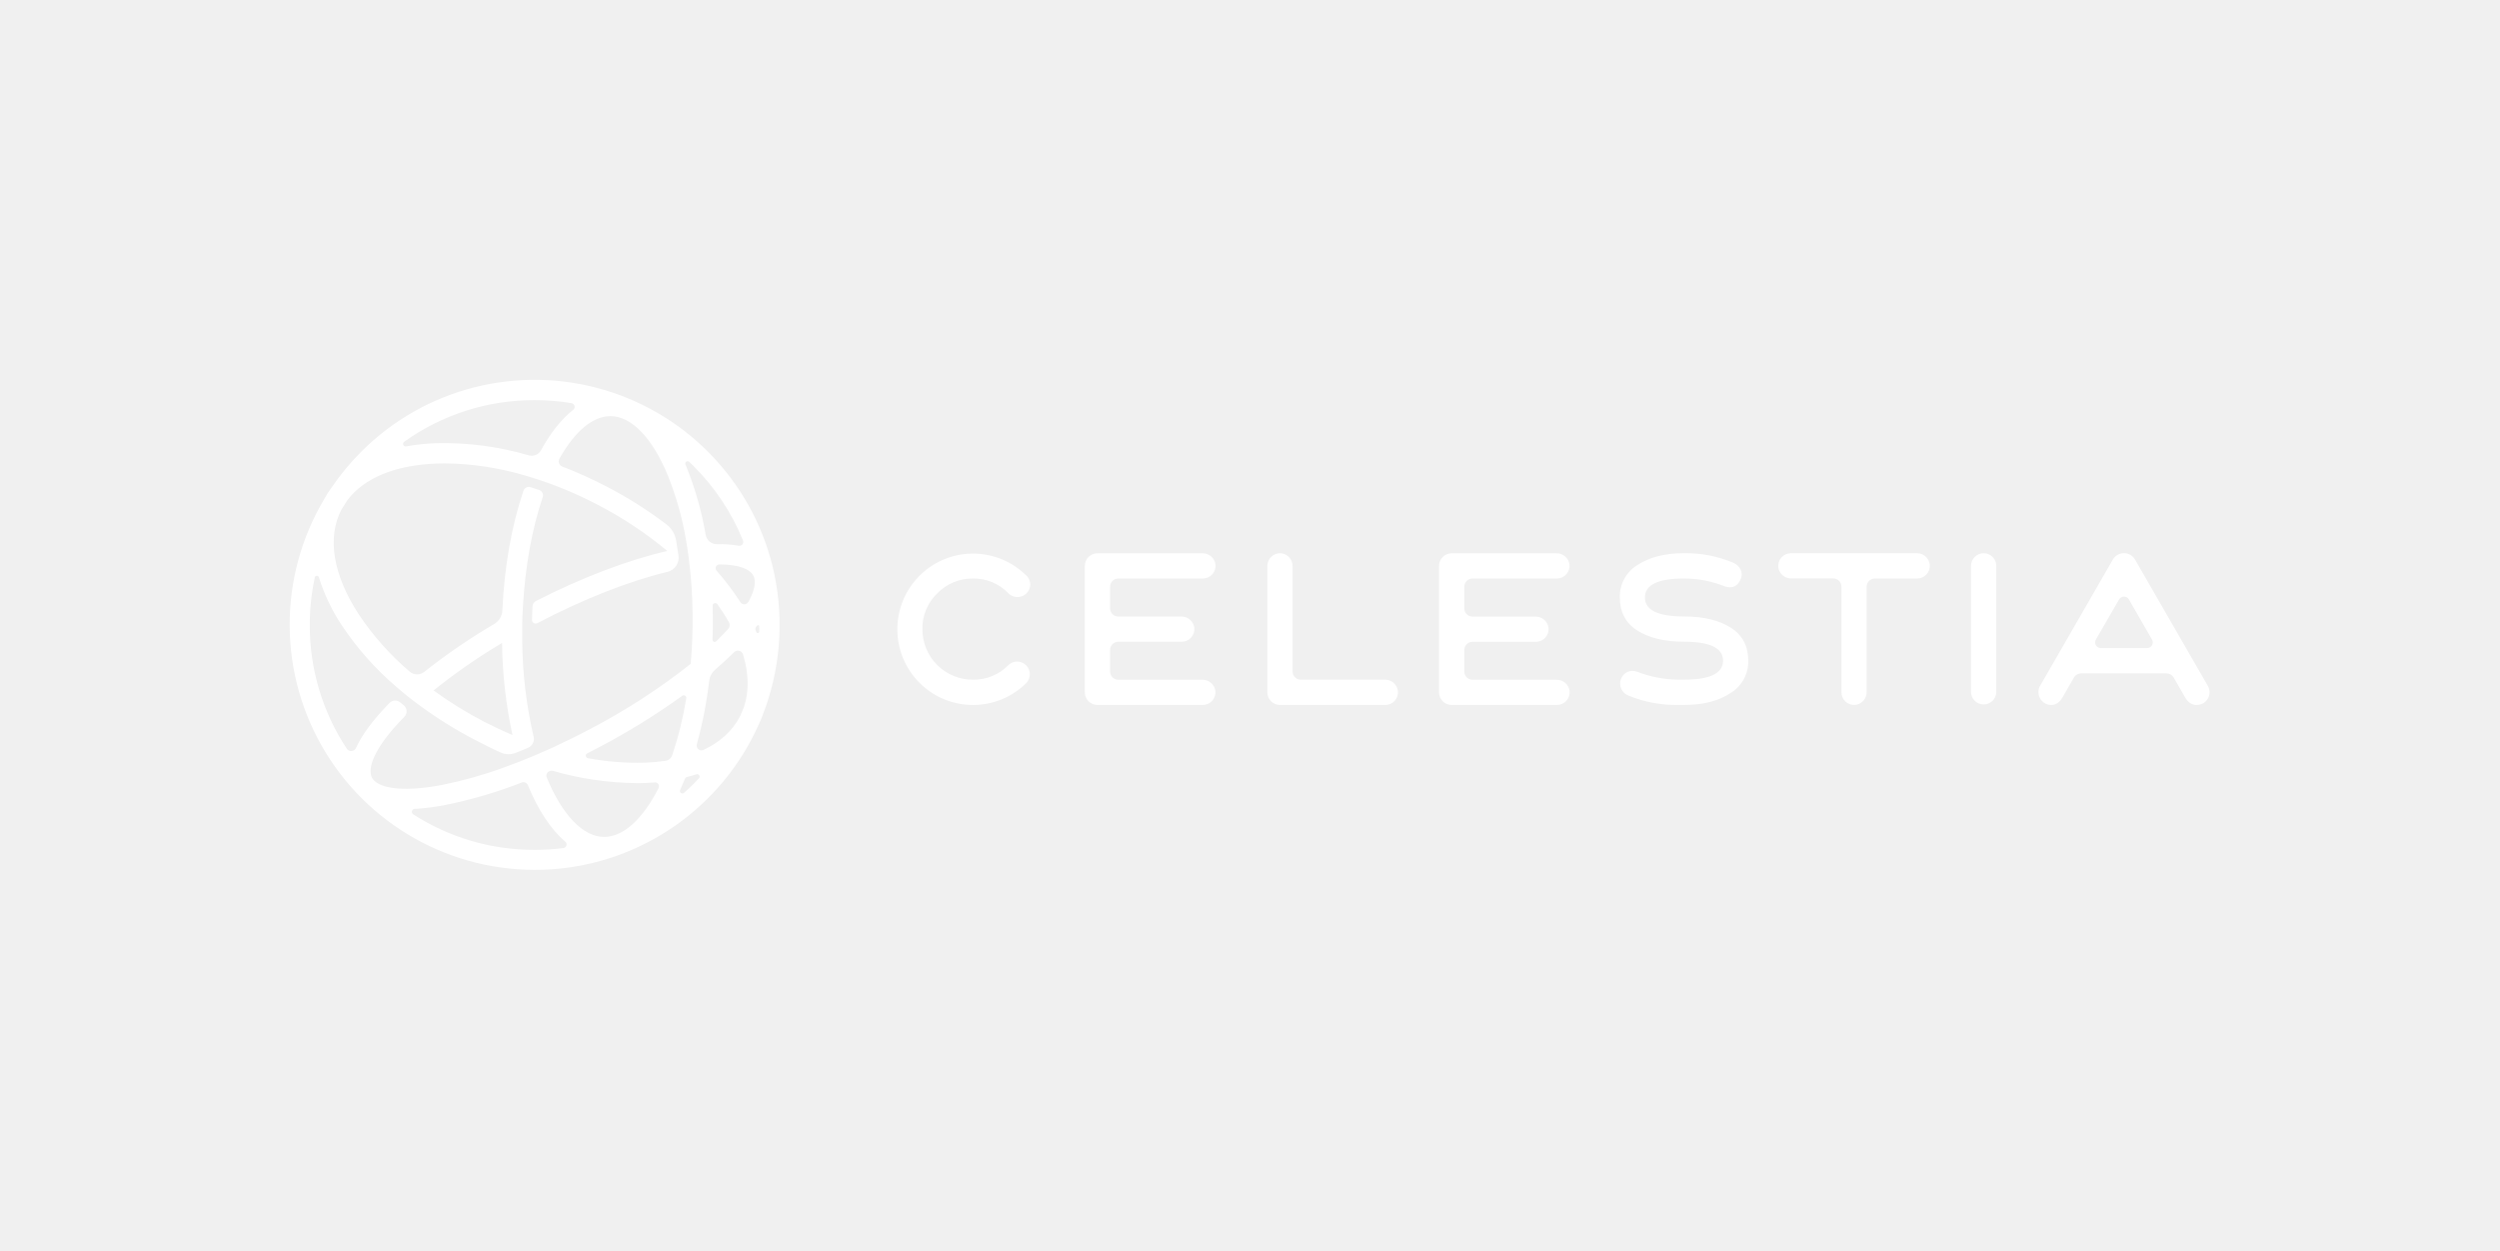
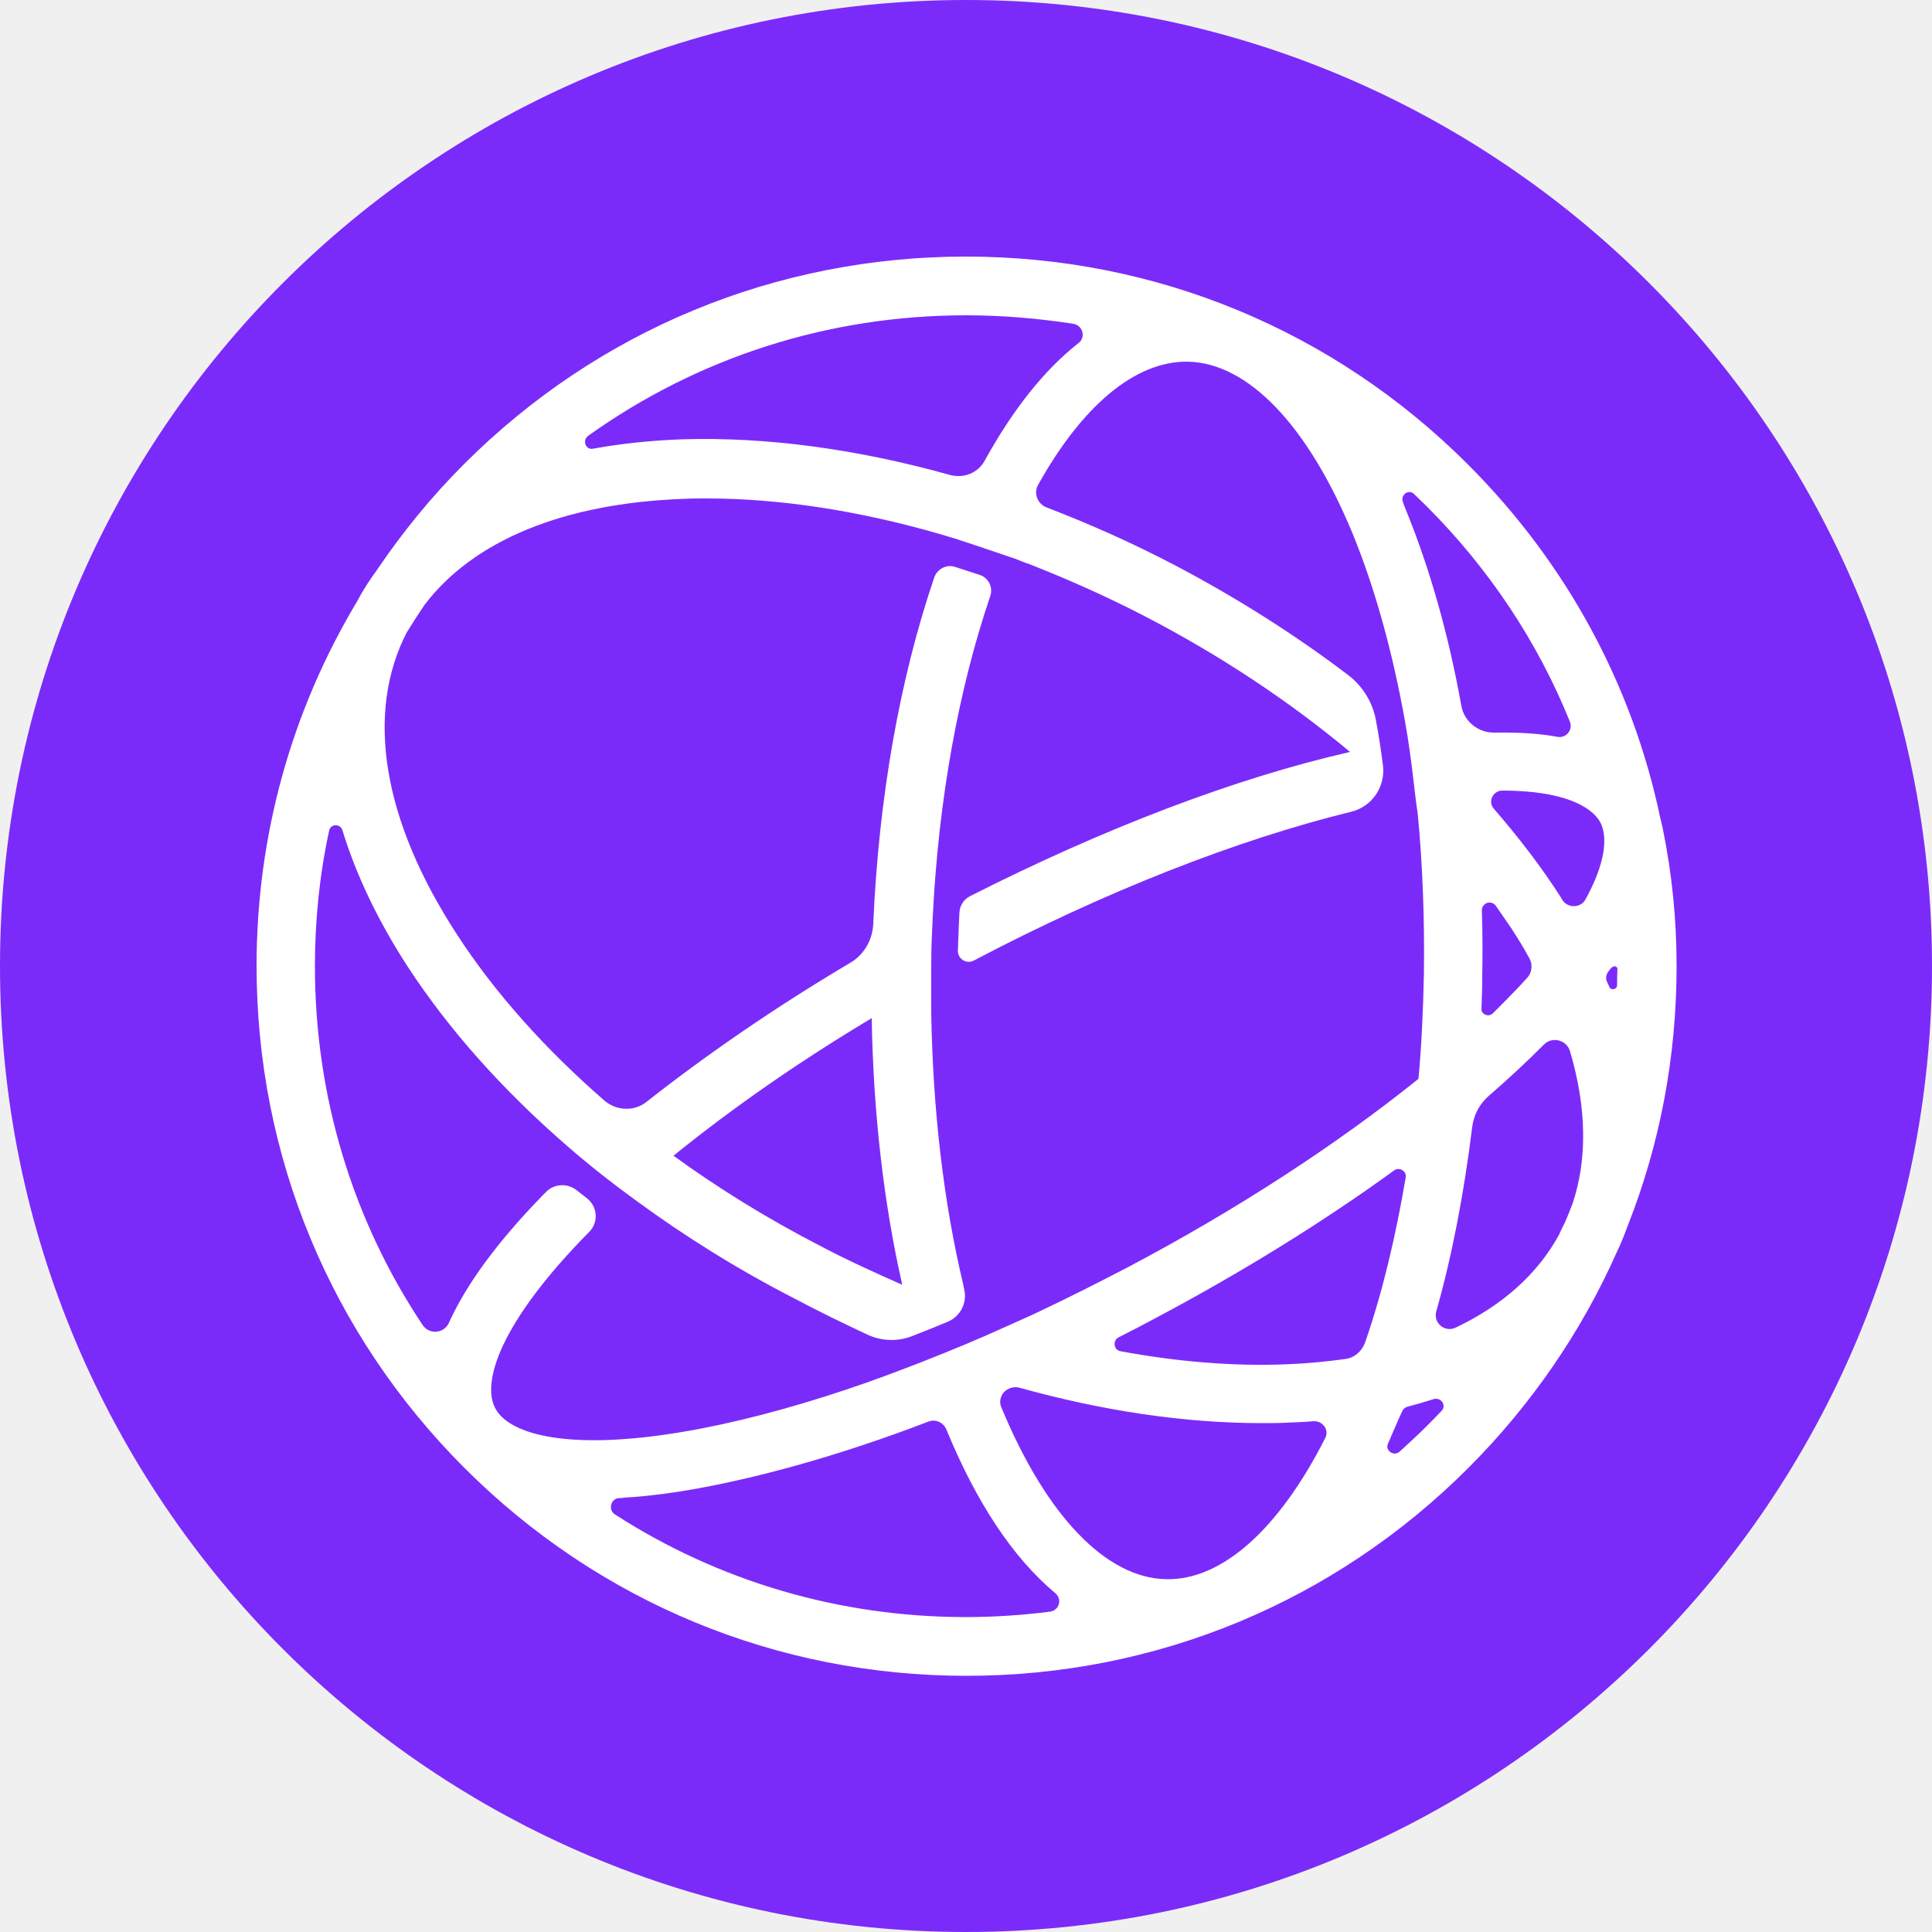
- <svg xmlns="http://www.w3.org/2000/svg" id="Layer_1" data-name="Layer 1" viewBox="0 0 1133.86 566.93">
-   <defs>
-     <style>.cls-1{fill:#fff;}</style>
-   </defs>
-   <path class="cls-1" d="M1001.84,311.23l-33.18-57.55a5.81,5.81,0,0,0-9.94,0l-33.18,57.55a5.22,5.22,0,0,0-.65,2.28,5.84,5.84,0,0,0,5.57,6.23c2.27.05,4-1.09,5.41-3.53l5.13-8.92a3.75,3.75,0,0,1,3.26-1.89H983a3.76,3.76,0,0,1,3.26,1.89l5.13,8.92c1.29,2.31,3,3.46,5.14,3.53a5.78,5.78,0,0,0,6-5.73A6.53,6.53,0,0,0,1001.84,311.23Zm-27.67-17.3h-21a2.57,2.57,0,0,1-2.22-3.85l10.55-18.21a2.57,2.57,0,0,1,4.45,0l10.48,18.21A2.57,2.57,0,0,1,974.17,293.93ZM351.33,260.34a111.21,111.21,0,0,0-187.41-55.5,112.39,112.39,0,0,0-13.61,16.48,39.44,39.44,0,0,0-3.18,5,111.23,111.23,0,1,0,197.24,102,41,41,0,0,0,1.76-4.23,112.28,112.28,0,0,0,5.26-63.41Zm-38.57-50.85c.64.61,1.27,1.23,1.9,1.86a101.71,101.71,0,0,1,22.46,33.82,1.72,1.72,0,0,1-1.9,2.34,51,51,0,0,0-9.87-.7,5.14,5.14,0,0,1-5.17-4.22,149.64,149.64,0,0,0-8.54-30.36l-.63-1.51A1.09,1.09,0,0,1,312.76,209.49Zm10.57,65.24a1.19,1.19,0,0,1,2.15-.72c.84,1.17,1.64,2.35,2.41,3.53q1.53,2.35,2.85,4.68a2.55,2.55,0,0,1-.33,3q-1.79,2-3.88,4.06L325,290.82a1,1,0,0,1-1.73-.77c.07-1.67.11-3.35.14-5C323.44,281.56,323.42,278.13,323.33,274.73Zm-140-74.33a101.2,101.2,0,0,1,59.2-18.92,102.81,102.81,0,0,1,16.79,1.37,1.71,1.71,0,0,1,.79,3c-5.32,4.18-10.27,10.36-14.65,18.37a4.78,4.78,0,0,1-5.48,2.31A138.45,138.45,0,0,0,198,201a95.53,95.53,0,0,0-13.81,1.46A1.15,1.15,0,0,1,183.34,200.4ZM168.77,352.74c-2.14-4.05.63-13.42,14.71-27.66h0a3.51,3.51,0,0,0-.31-5.22l-1.68-1.34a3.51,3.51,0,0,0-4.7.25l-.55.55c-7,7.22-12,13.91-14.72,19.92a2.4,2.4,0,0,1-4.18.33,101.29,101.29,0,0,1-16.79-56.11,102.4,102.4,0,0,1,2.22-21.28,1,1,0,0,1,2-.09,84.89,84.89,0,0,0,10.31,21.52,135.18,135.18,0,0,0,24.87,28h0c3.42,3,7,5.83,10.79,8.59a190.45,190.45,0,0,0,24.74,15.35c3.91,2,7.72,4,11.62,5.72a8.83,8.83,0,0,0,6.86.19q2.76-1.08,5.55-2.25a4.43,4.43,0,0,0,2.59-5.18c-.07-.27-.12-.48-.15-.61a197.93,197.93,0,0,1-5-42.71h0v-.55c0-.83,0-1.67,0-2.5,0-.26,0-.71,0-1v-.32h0c0-.95,0-1.9,0-2.86,0-2.61.14-5.21.28-7.78h0c1-18.39,4.07-35.67,9-50.2a2.58,2.58,0,0,0-1.6-3.27c-1.32-.44-2.63-.87-3.93-1.28a2.56,2.56,0,0,0-3.19,1.61c-5.37,15.78-8.69,34.51-9.58,54.33a7.45,7.45,0,0,1-3.64,6.08,280.38,280.38,0,0,0-31.83,21.77,5.16,5.16,0,0,1-6.59-.14,125.59,125.59,0,0,1-23.12-26c-11.67-17.92-14.45-34.8-7.81-47.52l.05-.09c.85-1.41,1.73-2.79,2.64-4.16,7.63-10.09,21.82-15.94,40.64-16.6q1.78-.06,3.6-.06a132.8,132.8,0,0,1,36.54,5.54h0l.83.25.64.18h0q4.37,1.31,8.75,2.88h0l.21.07,2.28.85.72.27.69.26h0a183.63,183.63,0,0,1,18.38,8.3,176.31,176.31,0,0,1,31.87,21.12c-17.87,4.09-38.63,12-59.52,22.64a3,3,0,0,0-1.65,2.54c-.08,1.29-.17,3.89-.24,6a1.69,1.69,0,0,0,2.48,1.55h0c20.67-10.86,41.31-19,59-23.26a6.63,6.63,0,0,0,5-7.36q-.49-3.54-1.1-7a11.59,11.59,0,0,0-4.39-7.18,188,188,0,0,0-27.24-17.21,193.46,193.46,0,0,0-20-9,2.51,2.51,0,0,1-1.3-3.58c6.91-12.37,15.13-19.29,23.14-19.29h.25c9.45.17,18.87,10,25.84,27A141.36,141.36,0,0,1,311.27,245l0,0c.8,4.6,1.44,9.35,1.92,14.22l-.13.08.17.17a222.27,222.27,0,0,1,1,25.39c-.1,5.5-.39,10.92-.86,16.23a288.35,288.35,0,0,1-45.45,29.48c-5.64,3-11.29,5.77-16.87,8.34l-.26.12-1.29.58h0q-6.94,3.15-13.72,5.8h0l-.76.29-1,.37-2.26.86-.62.23-2.73,1-.33.13h0a186.82,186.82,0,0,1-27.27,7.66C180.5,359.84,171,356.84,168.77,352.74Zm27.95-39.59a265.3,265.3,0,0,1,31.07-21.53,209.59,209.59,0,0,0,4.73,41.77q-6.42-2.75-12.79-6A180.46,180.46,0,0,1,196.72,313.15Zm59,71.46a102.54,102.54,0,0,1-13.16.84,101.23,101.23,0,0,1-55.06-16.1,1.37,1.37,0,0,1,.68-2.52l.77,0A109.58,109.58,0,0,0,202.51,365a207.44,207.44,0,0,0,34.25-10.11,2.16,2.16,0,0,1,2.75,1.21v0c4.72,11.48,10.52,20.15,17,25.67A1.63,1.63,0,0,1,255.7,384.61Zm43.12-27.23c-7.29,14.32-16.25,22.36-24.94,22.2-9.45-.17-18.87-10-25.85-27v0a2.15,2.15,0,0,1,1.14-2.78l.22-.09a2.13,2.13,0,0,1,1.45-.1,141.68,141.68,0,0,0,38,5.57c1.31,0,2.61,0,3.89-.07,1.51-.05,3-.13,4.46-.25A1.74,1.74,0,0,1,298.82,357.38ZM302,345.06a86.79,86.79,0,0,1-9.59.85,120.11,120.11,0,0,1-25.69-2.05,1.15,1.15,0,0,1-.3-2.16c1.93-1,3.87-2,5.8-3a316,316,0,0,0,37.35-23.13,1.15,1.15,0,0,1,1.81,1.12A165.39,165.39,0,0,1,305,342.53,3.76,3.76,0,0,1,302,345.06ZM317,353.15c-.77.82-1.55,1.63-2.35,2.43q-2.09,2.09-4.27,4a1.13,1.13,0,0,1-1.78-1.32l.44-1q.92-2,1.77-4.14a1.17,1.17,0,0,1,.77-.67c1.45-.36,2.86-.77,4.23-1.21A1.13,1.13,0,0,1,317,353.15Zm20.5-32.35c-.49,1.25-1,2.48-1.55,3.71-.08.17-.16.34-.25.51-3.36,6.47-9,11.57-16.54,15.12a2.18,2.18,0,0,1-3-2.56,193.5,193.5,0,0,0,5.62-28.87,7.68,7.68,0,0,1,2.62-4.89c3.1-2.69,6-5.37,8.66-8l0,0a2.45,2.45,0,0,1,4.08,1C339.77,305.54,339.92,313.69,337.51,320.8Zm2-47.78a2.08,2.08,0,0,1-3.56.11l-.39-.61a120.25,120.25,0,0,0-10.45-13.72,1.7,1.7,0,0,1,1.28-2.81h0c9.14,0,13.93,2.26,15.39,5C343.07,263.31,342.7,267.34,339.55,273Zm4.93,13.48a.64.64,0,0,1-1.23.23c-.11-.27-.23-.55-.35-.82a1.53,1.53,0,0,1,.17-1.53l.37-.49c.45-.58,1.09-.49,1.09.15C344.53,284.89,344.51,285.63,344.48,286.5Zm323.64-24.12h38.34a5.75,5.75,0,0,0,5.69-6.44,5.84,5.84,0,0,0-5.84-5H658.65a5.75,5.75,0,0,0-5.73,5.73V314a5.75,5.75,0,0,0,5.73,5.73h47.81a5.75,5.75,0,0,0,5.69-6.43,5.84,5.84,0,0,0-5.84-5H668.12a3.73,3.73,0,0,1-3.73-3.73v-9.75a3.73,3.73,0,0,1,3.73-3.73H696.9a5.75,5.75,0,0,0,5.69-6.43,5.84,5.84,0,0,0-5.84-5H668.12a3.73,3.73,0,0,1-3.73-3.73v-9.75A3.73,3.73,0,0,1,668.12,262.38Zm117.19,22.28c-5.26-3.35-12.34-5.07-21.23-5.07-11.76,0-17.69-2.87-17.69-8.61s5.93-8.6,17.69-8.6A49.39,49.39,0,0,1,782.72,266c3.45,1.05,5.84-.19,7.17-3.54,1.15-3-.38-5.83-3.53-7.26a55.1,55.1,0,0,0-22.28-4.3c-8.7,0-15.68,1.81-21.13,5.35a16.8,16.8,0,0,0-8,14.72c0,6.6,2.68,11.67,7.94,15s12.33,5.07,21.22,5.07c11.76,0,17.69,2.87,17.69,8.61s-5.93,8.6-17.69,8.6h-2.87a53.2,53.2,0,0,1-18.55-3.63,5.59,5.59,0,0,0-7.26,3.44,5.86,5.86,0,0,0,3.54,7.46,56.75,56.75,0,0,0,22.27,4.2h2.87c8.7,0,15.68-1.81,21-5.35a16.68,16.68,0,0,0,8.13-14.72C793.24,293.07,790.56,288,785.31,284.66Zm114.78-33.75a5.75,5.75,0,0,0-5.74,5.73V314a5.74,5.74,0,0,0,11.47,0V256.64A5.75,5.75,0,0,0,900.09,250.91Zm-30.32,0H812.56a5.74,5.74,0,0,0-5.69,6.43,5.82,5.82,0,0,0,5.84,5h19.06a3.74,3.74,0,0,1,3.74,3.74V314a5.75,5.75,0,0,0,6.43,5.69,5.84,5.84,0,0,0,5-5.85V266.12a3.73,3.73,0,0,1,3.74-3.74h19.2a5.76,5.76,0,0,0,5.7-6.44A5.84,5.84,0,0,0,869.77,250.91ZM628.39,308.27H590.22a3.75,3.75,0,0,1-3.75-3.74V256.79a5.84,5.84,0,0,0-5-5.84,5.75,5.75,0,0,0-6.44,5.69V314a5.75,5.75,0,0,0,5.74,5.73h47.8a5.74,5.74,0,0,0,5.69-6.43A5.82,5.82,0,0,0,628.39,308.27ZM441.46,262.38a21.69,21.69,0,0,1,16.15,6.79,5.82,5.82,0,0,0,9.85-4.11,6.06,6.06,0,0,0-2.39-4.59,34.33,34.33,0,1,0,.67,49.23,5.75,5.75,0,0,0-8.13-8.12,21.93,21.93,0,0,1-16.15,6.69,22.84,22.84,0,0,1-22.95-22.95,21.93,21.93,0,0,1,6.69-16.15A22.25,22.25,0,0,1,441.46,262.38Zm66,0h38.33a5.76,5.76,0,0,0,5.7-6.44,5.84,5.84,0,0,0-5.85-5H497.94a5.76,5.76,0,0,0-5.74,5.73V314a5.76,5.76,0,0,0,5.74,5.73h47.8a5.75,5.75,0,0,0,5.7-6.43,5.84,5.84,0,0,0-5.85-5H507.41a3.73,3.73,0,0,1-3.73-3.74V294.8a3.73,3.73,0,0,1,3.73-3.74h28.77a5.75,5.75,0,0,0,5.7-6.43,5.84,5.84,0,0,0-5.85-5H507.41a3.73,3.73,0,0,1-3.73-3.74v-9.73A3.73,3.73,0,0,1,507.41,262.38Z" />
+ <svg xmlns="http://www.w3.org/2000/svg" version="1.1" id="Layer_1" x="0px" y="0px" viewBox="0 0 500 500" style="enable-background:new 0 0 500 500;" xml:space="preserve">
+   <style type="text/css">
+ 	.st0{fill:#7B2BF9;}
+ 	.st1{fill:#FFFFFF;}
+ </style>
+   <g>
+     <circle class="st0" cx="250" cy="250" r="250" />
+     <path class="st1" d="M429.7,211.8c-7.2-34.5-24.3-66.1-49.8-91.6C345.2,85.5,299.1,66.4,250,66.4s-95.2,19-129.9,53.7   c-8.5,8.5-15.9,17.6-22.4,27.2c-1.9,2.6-3.7,5.3-5.2,8.2c-17,28.3-26.1,60.6-26.1,94.5c0,49.1,19.1,95.2,53.8,129.9   s80.8,53.8,129.9,53.8s95.2-19.1,129.9-53.8c16.3-16.3,29.3-35.3,38.4-55.8c1.1-2.2,2-4.6,2.9-7c8.3-21,12.6-43.7,12.6-67   c0-12.3-1.2-24-3.6-35.8C430.2,213.7,429.8,212.2,429.7,211.8z M366,127.9c1,1,2.1,2,3.2,3.1c16.2,16.2,28.8,35.2,37.1,55.8   c0.8,2-0.9,4.3-3.2,3.9c-4.8-0.9-10.3-1.2-16.3-1.1c-4.2,0.1-7.9-2.9-8.6-6.9c-3.3-18.4-8.1-35.3-14.1-50.1c-0.3-0.8-0.7-1.6-1-2.6   C362.3,128.1,364.6,126.4,366,127.9z M383.5,235.6c0-1.9,2.4-2.8,3.6-1.2c1.3,1.9,2.7,3.9,4,5.8c1.7,2.6,3.3,5.2,4.7,7.8   c0.9,1.6,0.7,3.6-0.5,5c-1.9,2.1-4.1,4.4-6.4,6.7c-0.8,0.8-1.7,1.7-2.6,2.6c-1.1,1-3,0.2-2.9-1.2c0.1-2.8,0.2-5.5,0.2-8.4   C383.7,246.8,383.7,241.2,383.5,235.6z M152.2,112.8c28.4-20.3,62.2-31.2,97.8-31.2c9.4,0,18.7,0.8,27.8,2.2c2.4,0.4,3.3,3.5,1.3,5   c-8.8,6.9-16.9,17.1-24.2,30.3c-1.7,3.3-5.5,4.8-9.1,3.8c-24-6.7-47.6-9.9-69.4-9.2c-8.1,0.3-15.6,1.1-22.8,2.4   C151.6,116.6,150.6,114,152.2,112.8z M128.2,364.5c-3.6-6.6,1-22.1,24.3-45.7l0,0c2.4-2.4,2.2-6.4-0.5-8.6   c-0.9-0.7-1.8-1.4-2.8-2.2c-2.3-1.8-5.7-1.7-7.8,0.4c-0.5,0.5-0.8,0.8-0.9,0.9c-11.6,11.9-19.8,23-24.3,33   c-1.3,2.9-5.2,3.2-6.9,0.5c-18.1-27.2-27.8-59.2-27.8-92.7c0-11.9,1.2-23.8,3.7-35.2c0.4-1.7,2.8-1.8,3.4-0.1   c3.5,11.5,9.2,23.5,17,35.5c10.6,16.2,24.5,31.8,41.1,46.2l0,0c5.6,4.9,11.6,9.6,17.9,14.2c12.7,9.3,26.3,17.8,40.9,25.3   c6.4,3.4,12.8,6.5,19.2,9.5c3.6,1.6,7.7,1.7,11.3,0.3c3.1-1.2,6.1-2.4,9.2-3.7c3.4-1.4,5.2-5,4.3-8.6c-0.1-0.4-0.2-0.8-0.2-1   c-5.1-21.3-7.9-45.4-8.3-70.5l0,0c0-0.3,0-6,0-11.9s0.2-8.6,0.4-12.9l0,0c1.5-30.4,6.7-58.9,14.9-83c0.7-2.2-0.4-4.6-2.7-5.4   c-2.1-0.7-4.3-1.4-6.5-2.1c-2.1-0.7-4.5,0.5-5.3,2.7c-8.9,26.1-14.4,57-15.8,89.7c-0.2,4.2-2.4,8-6,10.1   c-19.4,11.5-37.1,23.7-52.6,35.9c-3.2,2.6-7.8,2.4-10.9-0.2c-15.4-13.4-28.4-27.9-38.2-43c-19.3-29.6-23.9-57.4-12.9-78.5l0.1-0.1   c1.4-2.3,2.9-4.6,4.4-6.8c12.6-16.6,36-26.3,67.1-27.4c1.9-0.1,4-0.1,5.9-0.1c19.1,0,39.5,3.2,60.3,9.2l0,0c0.4,0.1,3.4,1,4,1.2   c5.3,1.7,14.3,4.8,15.5,5.2c0.5,0.2,3.3,1.3,3.7,1.4l0,0c10.2,4,20.3,8.5,30.3,13.7c19.4,10.1,37.1,21.9,52.7,34.9   c-29.5,6.7-63.8,19.8-98.3,37.3c-1.6,0.8-2.7,2.4-2.8,4.2c-0.1,2.1-0.3,6.4-0.4,9.9c-0.1,2.1,2.2,3.6,4.1,2.6l0,0   c34.2-18,68.3-31.3,97.6-38.5c5.5-1.3,9-6.5,8.3-12.1c-0.5-3.9-1.1-7.8-1.8-11.5c-0.8-4.7-3.5-9-7.2-11.8   c-13.7-10.4-28.8-20-45-28.5c-10.9-5.7-21.9-10.6-33.1-14.9c-2.3-0.9-3.4-3.7-2.1-5.9c11.4-20.4,25-31.8,38.3-31.8   c0.1,0,0.3,0,0.4,0c15.6,0.3,31.1,16.5,42.7,44.6c5.8,14.2,10.3,30.6,13.5,48.4l0,0c0.9,5,1.6,10.1,2.2,15.3   c0.3,2.7,0.8,6.8,1.1,8.6c1.3,13.5,1.8,27.6,1.6,41.9c-0.2,9.1-0.6,18.1-1.4,26.8c-20.9,16.8-46.7,33.7-75.1,48.7   c-7.7,4-15.4,7.9-23,11.5c-1.6,0.8-8.2,3.7-8.6,3.9c-7.2,3.3-14.3,6.2-21.4,9l0,0c-0.4,0.2-8.4,3.2-8.9,3.4   c-0.6,0.2-4.7,1.7-5.2,1.9c-15.3,5.4-30,9.5-43.4,12.1C147.6,376.2,131.7,371.2,128.2,364.5z M174.3,299.1   c14.8-12,32.2-24.2,51.3-35.6c0.4,24.4,3.1,47.9,7.9,69c-7-3.1-14.1-6.3-21.1-10C198.8,315.5,186,307.6,174.3,299.1z M271.7,417.1   c-7.1,0.9-14.4,1.4-21.7,1.4c-32.8,0-64.1-9.3-90.9-26.6c-1.8-1.2-1-4.1,1.1-4.2c0.4,0,0.9,0,1.2-0.1c6.8-0.4,14.3-1.4,22.4-3   c17.2-3.4,36.4-9,56.5-16.7c1.8-0.7,3.8,0.2,4.6,2l0,0c7.8,19,17.3,33.3,28.2,42.4C275,413.9,274.1,416.8,271.7,417.1z M343,372.1   c-12,23.7-26.8,36.9-41.2,36.6c-15.6-0.3-31.1-16.5-42.7-44.6l0,0c-0.7-1.7,0.1-3.8,1.8-4.6c0.1-0.1,0.2-0.1,0.4-0.2   c0.7-0.3,1.6-0.4,2.4-0.2c21.5,6,42.8,9.2,62.7,9.2c2.1,0,4.3,0,6.4-0.1c2.4-0.1,4.9-0.2,7.3-0.4C342.4,367.8,344,370.1,343,372.1z    M348.2,351.7c-5,0.7-10.3,1.2-15.8,1.4c-13.5,0.5-27.8-0.7-42.4-3.4c-1.8-0.3-2.1-2.8-0.5-3.6c3.2-1.6,6.4-3.3,9.6-5   c22.4-11.9,43.4-24.9,61.7-38.2c1.3-1,3.3,0.2,3,1.8c-2.6,15.3-6,29.7-10.5,42.7C352.4,349.8,350.5,351.4,348.2,351.7z    M373.1,365.1c-1.2,1.3-2.6,2.7-3.9,4c-2.2,2.2-4.7,4.5-7,6.6c-1.5,1.3-3.8-0.3-3-2.1c0.2-0.5,0.5-1,0.7-1.6c1-2.2,1.9-4.5,3-6.8   c0.2-0.5,0.7-0.9,1.2-1.1c2.3-0.6,4.7-1.3,6.9-2C373,361.5,374.4,363.8,373.1,365.1z M406.9,311.7c-0.7,1.7-1.3,3.4-2.1,5.1   c-0.2,0.3-1.2,2.4-1.3,2.7c-5.6,10.3-14.8,18.4-26.8,24.1c-2.8,1.3-5.8-1.2-5-4.2c4.2-14.8,7.2-30.8,9.3-47.7   c0.4-3.2,1.9-6,4.3-8.1c5.1-4.4,9.9-8.9,14.3-13.3l0,0c2.1-2.1,5.8-1.2,6.7,1.7C410.6,286.5,410.9,300,406.9,311.7z M410.3,232.8   c-1.2,2.2-4.5,2.3-5.9,0.2c-0.2-0.3-0.4-0.7-0.6-1c-5-7.8-10.8-15.3-17.2-22.7c-1.6-1.8-0.3-4.6,2.1-4.7h0.1   c15.1,0,23,3.8,25.4,8.3C416.1,216.7,415.5,223.4,410.3,232.8z M418.5,255c0,1.1-1.6,1.4-2,0.4c-0.2-0.4-0.4-0.9-0.6-1.3   c-0.4-0.8-0.3-1.8,0.3-2.6c0.1-0.1,0.3-0.4,0.6-0.8c0.7-0.9,1.8-0.8,1.8,0.2C418.5,252.3,418.5,253.6,418.5,255z" />
+   </g>
</svg>
